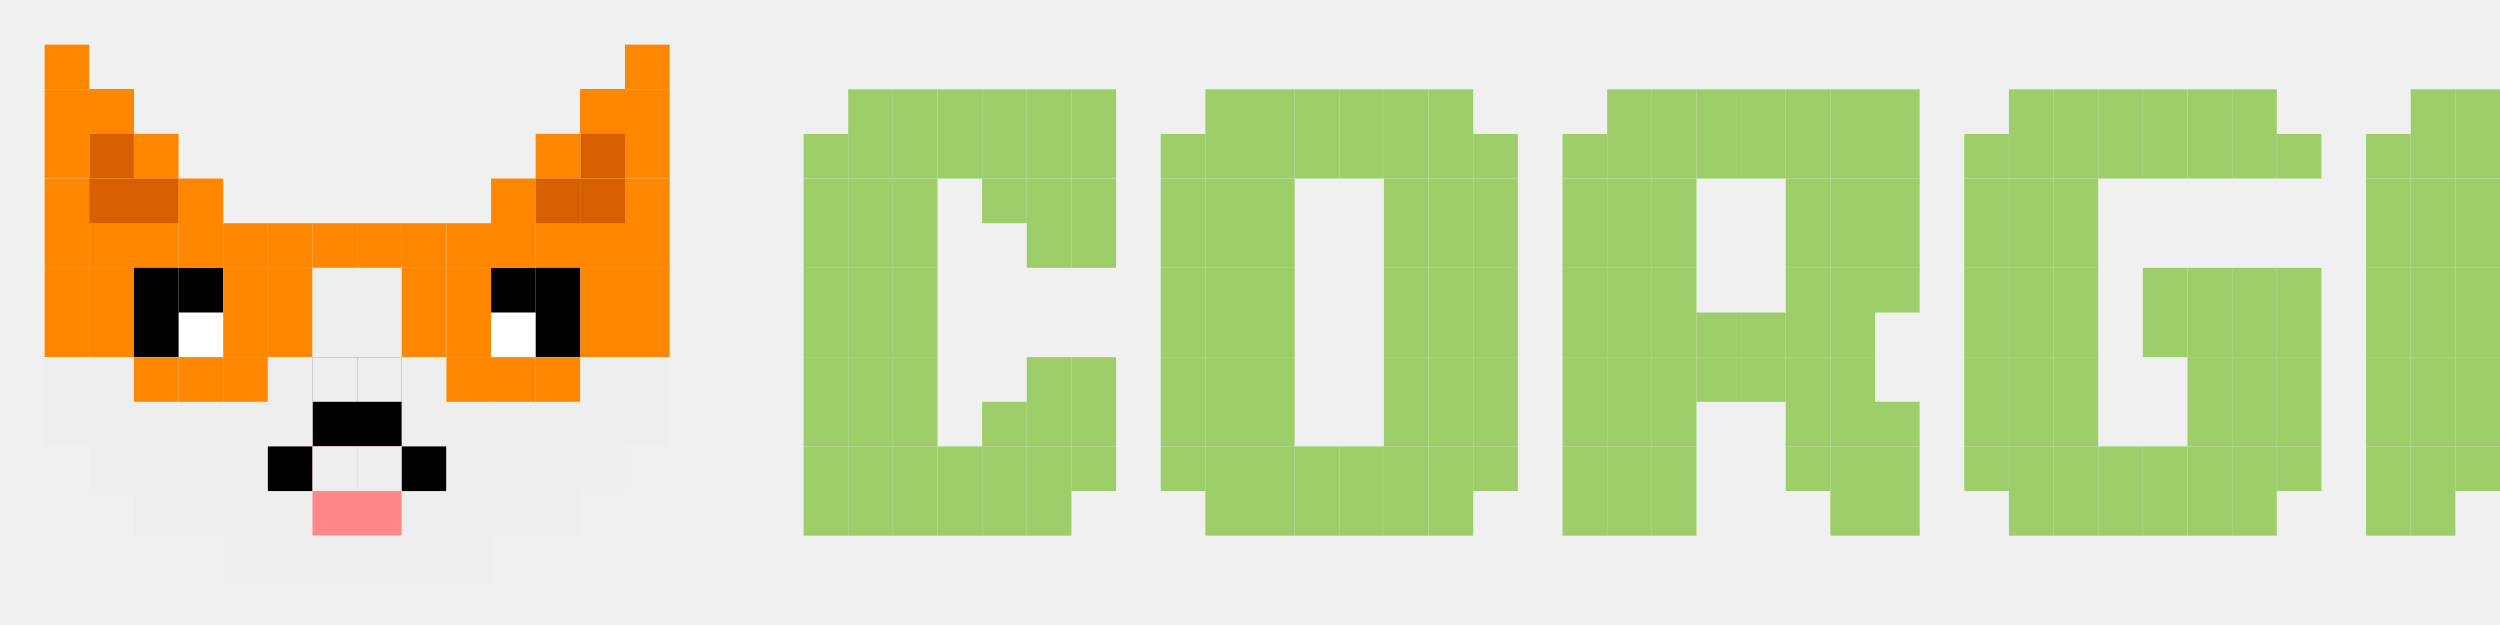
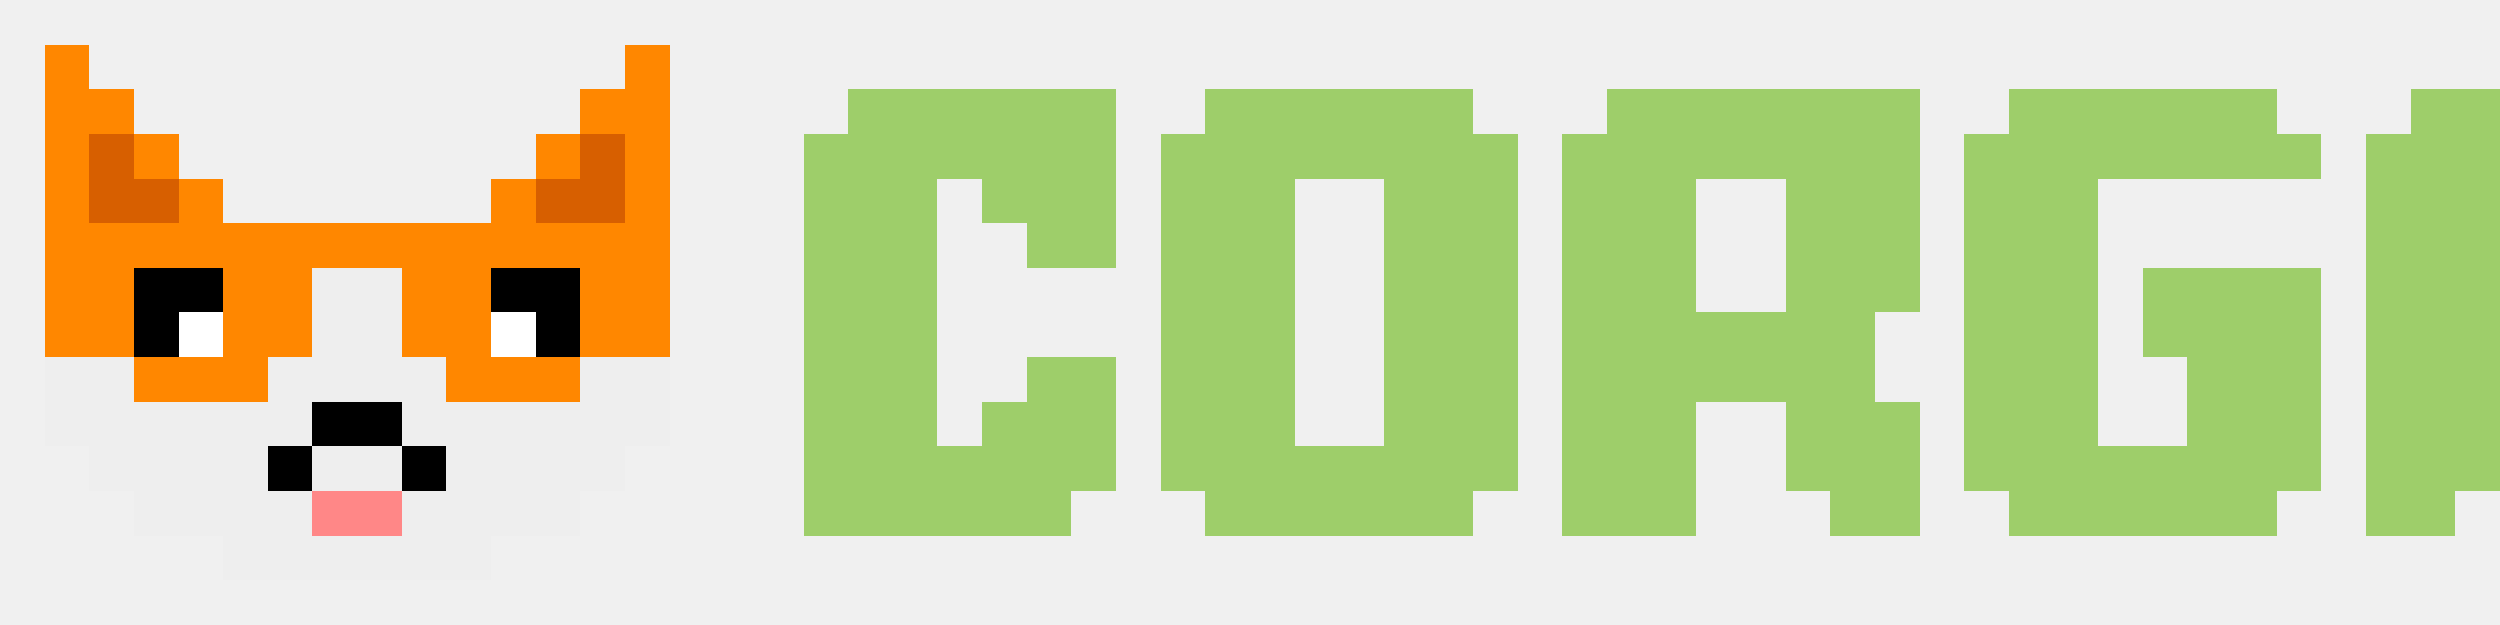
<svg xmlns="http://www.w3.org/2000/svg" width="504" height="126" viewBox="0 0 504 126">
  <g transform="translate(0 0)" font-family="ui-monospace, SFMono-Regular, Menlo, Consolas, 'DejaVu Sans Mono', 'Liberation Mono', monospace" font-size="15">
-     <rect x="9" y="9" width="9" height="9" fill="#ff8700" />
-     <rect x="126" y="9" width="9" height="9" fill="#ff8700" />
-     <rect x="18" y="18" width="9" height="18" fill="#d75f00" />
-     <rect x="117" y="18" width="9" height="18" fill="#d75f00" />
-     <rect x="9" y="18" width="9" height="18" fill="#ff8700" />
-     <rect x="18" y="18" width="9" height="9" fill="#ff8700" />
-     <rect x="27" y="27" width="9" height="9" fill="#ff8700" />
-     <rect x="108" y="27" width="9" height="9" fill="#ff8700" />
-     <rect x="117" y="18" width="9" height="9" fill="#ff8700" />
-     <rect x="126" y="18" width="9" height="18" fill="#ff8700" />
-     <rect x="162" y="27" width="9" height="9" fill="#9ece6a" />
-     <rect x="171" y="18" width="9" height="18" fill="#9ece6a" />
-     <rect x="180" y="18" width="9" height="18" fill="#9ece6a" />
-     <rect x="189" y="18" width="9" height="18" fill="#9ece6a" />
-     <rect x="198" y="18" width="9" height="18" fill="#9ece6a" />
-     <rect x="207" y="18" width="9" height="18" fill="#9ece6a" />
-     <rect x="216" y="18" width="9" height="18" fill="#9ece6a" />
-     <rect x="234" y="27" width="9" height="9" fill="#9ece6a" />
-     <rect x="243" y="18" width="9" height="18" fill="#9ece6a" />
-     <rect x="252" y="18" width="9" height="18" fill="#9ece6a" />
-     <rect x="261" y="18" width="9" height="18" fill="#9ece6a" />
-     <rect x="270" y="18" width="9" height="18" fill="#9ece6a" />
-     <rect x="279" y="18" width="9" height="18" fill="#9ece6a" />
-     <rect x="288" y="18" width="9" height="18" fill="#9ece6a" />
-     <rect x="297" y="27" width="9" height="9" fill="#9ece6a" />
-     <rect x="315" y="27" width="9" height="9" fill="#9ece6a" />
-     <rect x="324" y="18" width="9" height="18" fill="#9ece6a" />
-     <rect x="333" y="18" width="9" height="18" fill="#9ece6a" />
-     <rect x="342" y="18" width="9" height="18" fill="#9ece6a" />
-     <rect x="351" y="18" width="9" height="18" fill="#9ece6a" />
-     <rect x="360" y="18" width="9" height="18" fill="#9ece6a" />
-     <rect x="369" y="18" width="9" height="18" fill="#9ece6a" />
-     <rect x="378" y="18" width="9" height="18" fill="#9ece6a" />
-     <rect x="396" y="27" width="9" height="9" fill="#9ece6a" />
-     <rect x="405" y="18" width="9" height="18" fill="#9ece6a" />
-     <rect x="414" y="18" width="9" height="18" fill="#9ece6a" />
-     <rect x="423" y="18" width="9" height="18" fill="#9ece6a" />
-     <rect x="432" y="18" width="9" height="18" fill="#9ece6a" />
-     <rect x="441" y="18" width="9" height="18" fill="#9ece6a" />
-     <rect x="450" y="18" width="9" height="18" fill="#9ece6a" />
-     <rect x="459" y="27" width="9" height="9" fill="#9ece6a" />
-     <rect x="477" y="27" width="9" height="9" fill="#9ece6a" />
-     <rect x="486" y="18" width="9" height="18" fill="#9ece6a" />
-     <rect x="495" y="18" width="9" height="18" fill="#9ece6a" />
-     <rect x="18" y="36" width="18" height="18" fill="#ff8700" />
-     <rect x="108" y="36" width="18" height="18" fill="#ff8700" />
-     <rect x="9" y="36" width="9" height="18" fill="#ff8700" />
-     <rect x="18" y="36" width="9" height="9" fill="#d75f00" />
-     <rect x="27" y="36" width="9" height="9" fill="#d75f00" />
-     <rect x="36" y="36" width="9" height="18" fill="#ff8700" />
-     <rect x="45" y="45" width="9" height="9" fill="#ff8700" />
-     <rect x="54" y="45" width="9" height="9" fill="#ff8700" />
-     <rect x="63" y="45" width="9" height="9" fill="#ff8700" />
-     <rect x="72" y="45" width="9" height="9" fill="#ff8700" />
-     <rect x="81" y="45" width="9" height="9" fill="#ff8700" />
-     <rect x="90" y="45" width="9" height="9" fill="#ff8700" />
-     <rect x="99" y="36" width="9" height="18" fill="#ff8700" />
-     <rect x="108" y="36" width="9" height="9" fill="#d75f00" />
-     <rect x="117" y="36" width="9" height="9" fill="#d75f00" />
-     <rect x="126" y="36" width="9" height="18" fill="#ff8700" />
-     <rect x="162" y="36" width="9" height="18" fill="#9ece6a" />
-     <rect x="171" y="36" width="9" height="18" fill="#9ece6a" />
-     <rect x="180" y="36" width="9" height="18" fill="#9ece6a" />
-     <rect x="198" y="36" width="9" height="9" fill="#9ece6a" />
-     <rect x="207" y="36" width="9" height="18" fill="#9ece6a" />
-     <rect x="216" y="36" width="9" height="18" fill="#9ece6a" />
-     <rect x="234" y="36" width="9" height="18" fill="#9ece6a" />
-     <rect x="243" y="36" width="9" height="18" fill="#9ece6a" />
-     <rect x="252" y="36" width="9" height="18" fill="#9ece6a" />
-     <rect x="279" y="36" width="9" height="18" fill="#9ece6a" />
-     <rect x="288" y="36" width="9" height="18" fill="#9ece6a" />
-     <rect x="297" y="36" width="9" height="18" fill="#9ece6a" />
-     <rect x="315" y="36" width="9" height="18" fill="#9ece6a" />
-     <rect x="324" y="36" width="9" height="18" fill="#9ece6a" />
-     <rect x="333" y="36" width="9" height="18" fill="#9ece6a" />
-     <rect x="360" y="36" width="9" height="18" fill="#9ece6a" />
-     <rect x="369" y="36" width="9" height="18" fill="#9ece6a" />
-     <rect x="378" y="36" width="9" height="18" fill="#9ece6a" />
-     <rect x="396" y="36" width="9" height="18" fill="#9ece6a" />
-     <rect x="405" y="36" width="9" height="18" fill="#9ece6a" />
-     <rect x="414" y="36" width="9" height="18" fill="#9ece6a" />
-     <rect x="477" y="36" width="9" height="18" fill="#9ece6a" />
-     <rect x="486" y="36" width="9" height="18" fill="#9ece6a" />
-     <rect x="495" y="36" width="9" height="18" fill="#9ece6a" />
-     <rect x="36" y="54" width="9" height="18" fill="#ffffff" />
-     <rect x="99" y="54" width="9" height="18" fill="#ffffff" />
-     <rect x="9" y="54" width="9" height="18" fill="#ff8700" />
-     <rect x="18" y="54" width="9" height="18" fill="#ff8700" />
-     <rect x="27" y="54" width="9" height="18" fill="#000000" />
-     <rect x="36" y="54" width="9" height="9" fill="#000000" />
-     <rect x="45" y="54" width="9" height="18" fill="#ff8700" />
-     <rect x="54" y="54" width="9" height="18" fill="#ff8700" />
-     <rect x="63" y="54" width="9" height="18" fill="#eeeeee" />
-     <rect x="72" y="54" width="9" height="18" fill="#eeeeee" />
-     <rect x="81" y="54" width="9" height="18" fill="#ff8700" />
-     <rect x="90" y="54" width="9" height="18" fill="#ff8700" />
-     <rect x="99" y="54" width="9" height="9" fill="#000000" />
-     <rect x="108" y="54" width="9" height="18" fill="#000000" />
-     <rect x="117" y="54" width="9" height="18" fill="#ff8700" />
-     <rect x="126" y="54" width="9" height="18" fill="#ff8700" />
-     <rect x="162" y="54" width="9" height="18" fill="#9ece6a" />
-     <rect x="171" y="54" width="9" height="18" fill="#9ece6a" />
-     <rect x="180" y="54" width="9" height="18" fill="#9ece6a" />
-     <rect x="234" y="54" width="9" height="18" fill="#9ece6a" />
-     <rect x="243" y="54" width="9" height="18" fill="#9ece6a" />
-     <rect x="252" y="54" width="9" height="18" fill="#9ece6a" />
-     <rect x="279" y="54" width="9" height="18" fill="#9ece6a" />
-     <rect x="288" y="54" width="9" height="18" fill="#9ece6a" />
-     <rect x="297" y="54" width="9" height="18" fill="#9ece6a" />
-     <rect x="315" y="54" width="9" height="18" fill="#9ece6a" />
-     <rect x="324" y="54" width="9" height="18" fill="#9ece6a" />
-     <rect x="333" y="54" width="9" height="18" fill="#9ece6a" />
-     <rect x="342" y="63" width="9" height="9" fill="#9ece6a" />
-     <rect x="351" y="63" width="9" height="9" fill="#9ece6a" />
-     <rect x="360" y="54" width="9" height="18" fill="#9ece6a" />
-     <rect x="369" y="54" width="9" height="18" fill="#9ece6a" />
-     <rect x="378" y="54" width="9" height="9" fill="#9ece6a" />
-     <rect x="396" y="54" width="9" height="18" fill="#9ece6a" />
-     <rect x="405" y="54" width="9" height="18" fill="#9ece6a" />
-     <rect x="414" y="54" width="9" height="18" fill="#9ece6a" />
-     <rect x="432" y="54" width="9" height="18" fill="#9ece6a" />
-     <rect x="441" y="54" width="9" height="18" fill="#9ece6a" />
-     <rect x="450" y="54" width="9" height="18" fill="#9ece6a" />
-     <rect x="459" y="54" width="9" height="18" fill="#9ece6a" />
-     <rect x="477" y="54" width="9" height="18" fill="#9ece6a" />
-     <rect x="486" y="54" width="9" height="18" fill="#9ece6a" />
-     <rect x="495" y="54" width="9" height="18" fill="#9ece6a" />
-     <rect x="27" y="72" width="27" height="18" fill="#eeeeee" />
-     <rect x="63" y="72" width="18" height="18" fill="#000000" />
-     <rect x="90" y="72" width="27" height="18" fill="#eeeeee" />
-     <rect x="9" y="72" width="9" height="18" fill="#eeeeee" />
-     <rect x="18" y="72" width="9" height="18" fill="#eeeeee" />
-     <rect x="27" y="72" width="9" height="9" fill="#ff8700" />
-     <rect x="36" y="72" width="9" height="9" fill="#ff8700" />
-     <rect x="45" y="72" width="9" height="9" fill="#ff8700" />
-     <rect x="54" y="72" width="9" height="18" fill="#eeeeee" />
-     <rect x="63" y="72" width="9" height="9" fill="#eeeeee" />
-     <rect x="72" y="72" width="9" height="9" fill="#eeeeee" />
-     <rect x="81" y="72" width="9" height="18" fill="#eeeeee" />
-     <rect x="90" y="72" width="9" height="9" fill="#ff8700" />
-     <rect x="99" y="72" width="9" height="9" fill="#ff8700" />
-     <rect x="108" y="72" width="9" height="9" fill="#ff8700" />
-     <rect x="117" y="72" width="9" height="18" fill="#eeeeee" />
-     <rect x="126" y="72" width="9" height="18" fill="#eeeeee" />
-     <rect x="162" y="72" width="9" height="18" fill="#9ece6a" />
-     <rect x="171" y="72" width="9" height="18" fill="#9ece6a" />
-     <rect x="180" y="72" width="9" height="18" fill="#9ece6a" />
-     <rect x="198" y="81" width="9" height="9" fill="#9ece6a" />
-     <rect x="207" y="72" width="9" height="18" fill="#9ece6a" />
-     <rect x="216" y="72" width="9" height="18" fill="#9ece6a" />
-     <rect x="234" y="72" width="9" height="18" fill="#9ece6a" />
-     <rect x="243" y="72" width="9" height="18" fill="#9ece6a" />
-     <rect x="252" y="72" width="9" height="18" fill="#9ece6a" />
-     <rect x="279" y="72" width="9" height="18" fill="#9ece6a" />
-     <rect x="288" y="72" width="9" height="18" fill="#9ece6a" />
-     <rect x="297" y="72" width="9" height="18" fill="#9ece6a" />
-     <rect x="315" y="72" width="9" height="18" fill="#9ece6a" />
-     <rect x="324" y="72" width="9" height="18" fill="#9ece6a" />
-     <rect x="333" y="72" width="9" height="18" fill="#9ece6a" />
-     <rect x="342" y="72" width="9" height="9" fill="#9ece6a" />
-     <rect x="351" y="72" width="9" height="9" fill="#9ece6a" />
-     <rect x="360" y="72" width="9" height="18" fill="#9ece6a" />
-     <rect x="369" y="72" width="9" height="18" fill="#9ece6a" />
-     <rect x="378" y="81" width="9" height="9" fill="#9ece6a" />
-     <rect x="396" y="72" width="9" height="18" fill="#9ece6a" />
-     <rect x="405" y="72" width="9" height="18" fill="#9ece6a" />
-     <rect x="414" y="72" width="9" height="18" fill="#9ece6a" />
-     <rect x="441" y="72" width="9" height="18" fill="#9ece6a" />
-     <rect x="450" y="72" width="9" height="18" fill="#9ece6a" />
-     <rect x="459" y="72" width="9" height="18" fill="#9ece6a" />
-     <rect x="477" y="72" width="9" height="18" fill="#9ece6a" />
-     <rect x="486" y="72" width="9" height="18" fill="#9ece6a" />
-     <rect x="495" y="72" width="9" height="18" fill="#9ece6a" />
-     <rect x="54" y="90" width="9" height="18" fill="#eeeeee" />
-     <rect x="63" y="90" width="18" height="18" fill="#ff8787" />
-     <rect x="81" y="90" width="9" height="18" fill="#eeeeee" />
-     <rect x="18" y="90" width="9" height="9" fill="#eeeeee" />
-     <rect x="27" y="90" width="9" height="18" fill="#eeeeee" />
-     <rect x="36" y="90" width="9" height="18" fill="#eeeeee" />
-     <rect x="45" y="90" width="9" height="18" fill="#eeeeee" />
-     <rect x="54" y="90" width="9" height="9" fill="#000000" />
-     <rect x="63" y="90" width="9" height="9" fill="#eeeeee" />
-     <rect x="72" y="90" width="9" height="9" fill="#eeeeee" />
-     <rect x="81" y="90" width="9" height="9" fill="#000000" />
-     <rect x="90" y="90" width="9" height="18" fill="#eeeeee" />
-     <rect x="99" y="90" width="9" height="18" fill="#eeeeee" />
-     <rect x="108" y="90" width="9" height="18" fill="#eeeeee" />
-     <rect x="117" y="90" width="9" height="9" fill="#eeeeee" />
-     <rect x="162" y="90" width="9" height="18" fill="#9ece6a" />
-     <rect x="171" y="90" width="9" height="18" fill="#9ece6a" />
-     <rect x="180" y="90" width="9" height="18" fill="#9ece6a" />
-     <rect x="189" y="90" width="9" height="18" fill="#9ece6a" />
-     <rect x="198" y="90" width="9" height="18" fill="#9ece6a" />
-     <rect x="207" y="90" width="9" height="18" fill="#9ece6a" />
-     <rect x="216" y="90" width="9" height="9" fill="#9ece6a" />
-     <rect x="234" y="90" width="9" height="9" fill="#9ece6a" />
-     <rect x="243" y="90" width="9" height="18" fill="#9ece6a" />
-     <rect x="252" y="90" width="9" height="18" fill="#9ece6a" />
-     <rect x="261" y="90" width="9" height="18" fill="#9ece6a" />
-     <rect x="270" y="90" width="9" height="18" fill="#9ece6a" />
-     <rect x="279" y="90" width="9" height="18" fill="#9ece6a" />
-     <rect x="288" y="90" width="9" height="18" fill="#9ece6a" />
-     <rect x="297" y="90" width="9" height="9" fill="#9ece6a" />
-     <rect x="315" y="90" width="9" height="18" fill="#9ece6a" />
-     <rect x="324" y="90" width="9" height="18" fill="#9ece6a" />
-     <rect x="333" y="90" width="9" height="18" fill="#9ece6a" />
-     <rect x="360" y="90" width="9" height="9" fill="#9ece6a" />
-     <rect x="369" y="90" width="9" height="18" fill="#9ece6a" />
-     <rect x="378" y="90" width="9" height="18" fill="#9ece6a" />
-     <rect x="396" y="90" width="9" height="9" fill="#9ece6a" />
-     <rect x="405" y="90" width="9" height="18" fill="#9ece6a" />
-     <rect x="414" y="90" width="9" height="18" fill="#9ece6a" />
-     <rect x="423" y="90" width="9" height="18" fill="#9ece6a" />
-     <rect x="432" y="90" width="9" height="18" fill="#9ece6a" />
-     <rect x="441" y="90" width="9" height="18" fill="#9ece6a" />
-     <rect x="450" y="90" width="9" height="18" fill="#9ece6a" />
-     <rect x="459" y="90" width="9" height="9" fill="#9ece6a" />
-     <rect x="477" y="90" width="9" height="18" fill="#9ece6a" />
-     <rect x="486" y="90" width="9" height="18" fill="#9ece6a" />
-     <rect x="495" y="90" width="9" height="9" fill="#9ece6a" />
-     <rect x="45" y="108" width="9" height="9" fill="#eeeeee" />
-     <rect x="54" y="108" width="9" height="9" fill="#eeeeee" />
-     <rect x="63" y="108" width="9" height="9" fill="#eeeeee" />
-     <rect x="72" y="108" width="9" height="9" fill="#eeeeee" />
-     <rect x="81" y="108" width="9" height="9" fill="#eeeeee" />
-     <rect x="90" y="108" width="9" height="9" fill="#eeeeee" />
+     <rect x="9" y="9" width="9" height="9" fill="#ff8700" shape-rendering="crispEdges" />
+     <rect x="126" y="9" width="9" height="9" fill="#ff8700" shape-rendering="crispEdges" />
+     <rect x="18" y="18" width="9" height="18" fill="#d75f00" shape-rendering="crispEdges" />
+     <rect x="117" y="18" width="9" height="18" fill="#d75f00" shape-rendering="crispEdges" />
+     <rect x="9" y="18" width="9" height="18" fill="#ff8700" shape-rendering="crispEdges" />
+     <rect x="18" y="18" width="9" height="9" fill="#ff8700" shape-rendering="crispEdges" />
+     <rect x="27" y="27" width="9" height="9" fill="#ff8700" shape-rendering="crispEdges" />
+     <rect x="108" y="27" width="9" height="9" fill="#ff8700" shape-rendering="crispEdges" />
+     <rect x="117" y="18" width="9" height="9" fill="#ff8700" shape-rendering="crispEdges" />
+     <rect x="126" y="18" width="9" height="18" fill="#ff8700" shape-rendering="crispEdges" />
+     <rect x="162" y="27" width="9" height="9" fill="#9ece6a" shape-rendering="crispEdges" />
+     <rect x="171" y="18" width="9" height="18" fill="#9ece6a" shape-rendering="crispEdges" />
+     <rect x="180" y="18" width="9" height="18" fill="#9ece6a" shape-rendering="crispEdges" />
+     <rect x="189" y="18" width="9" height="18" fill="#9ece6a" shape-rendering="crispEdges" />
+     <rect x="198" y="18" width="9" height="18" fill="#9ece6a" shape-rendering="crispEdges" />
+     <rect x="207" y="18" width="9" height="18" fill="#9ece6a" shape-rendering="crispEdges" />
+     <rect x="216" y="18" width="9" height="18" fill="#9ece6a" shape-rendering="crispEdges" />
+     <rect x="234" y="27" width="9" height="9" fill="#9ece6a" shape-rendering="crispEdges" />
+     <rect x="243" y="18" width="9" height="18" fill="#9ece6a" shape-rendering="crispEdges" />
+     <rect x="252" y="18" width="9" height="18" fill="#9ece6a" shape-rendering="crispEdges" />
+     <rect x="261" y="18" width="9" height="18" fill="#9ece6a" shape-rendering="crispEdges" />
+     <rect x="270" y="18" width="9" height="18" fill="#9ece6a" shape-rendering="crispEdges" />
+     <rect x="279" y="18" width="9" height="18" fill="#9ece6a" shape-rendering="crispEdges" />
+     <rect x="288" y="18" width="9" height="18" fill="#9ece6a" shape-rendering="crispEdges" />
+     <rect x="297" y="27" width="9" height="9" fill="#9ece6a" shape-rendering="crispEdges" />
+     <rect x="315" y="27" width="9" height="9" fill="#9ece6a" shape-rendering="crispEdges" />
+     <rect x="324" y="18" width="9" height="18" fill="#9ece6a" shape-rendering="crispEdges" />
+     <rect x="333" y="18" width="9" height="18" fill="#9ece6a" shape-rendering="crispEdges" />
+     <rect x="342" y="18" width="9" height="18" fill="#9ece6a" shape-rendering="crispEdges" />
+     <rect x="351" y="18" width="9" height="18" fill="#9ece6a" shape-rendering="crispEdges" />
+     <rect x="360" y="18" width="9" height="18" fill="#9ece6a" shape-rendering="crispEdges" />
+     <rect x="369" y="18" width="9" height="18" fill="#9ece6a" shape-rendering="crispEdges" />
+     <rect x="378" y="18" width="9" height="18" fill="#9ece6a" shape-rendering="crispEdges" />
+     <rect x="396" y="27" width="9" height="9" fill="#9ece6a" shape-rendering="crispEdges" />
+     <rect x="405" y="18" width="9" height="18" fill="#9ece6a" shape-rendering="crispEdges" />
+     <rect x="414" y="18" width="9" height="18" fill="#9ece6a" shape-rendering="crispEdges" />
+     <rect x="423" y="18" width="9" height="18" fill="#9ece6a" shape-rendering="crispEdges" />
+     <rect x="432" y="18" width="9" height="18" fill="#9ece6a" shape-rendering="crispEdges" />
+     <rect x="441" y="18" width="9" height="18" fill="#9ece6a" shape-rendering="crispEdges" />
+     <rect x="450" y="18" width="9" height="18" fill="#9ece6a" shape-rendering="crispEdges" />
+     <rect x="459" y="27" width="9" height="9" fill="#9ece6a" shape-rendering="crispEdges" />
+     <rect x="477" y="27" width="9" height="9" fill="#9ece6a" shape-rendering="crispEdges" />
+     <rect x="486" y="18" width="9" height="18" fill="#9ece6a" shape-rendering="crispEdges" />
+     <rect x="495" y="18" width="9" height="18" fill="#9ece6a" shape-rendering="crispEdges" />
+     <rect x="18" y="36" width="18" height="18" fill="#ff8700" shape-rendering="crispEdges" />
+     <rect x="108" y="36" width="18" height="18" fill="#ff8700" shape-rendering="crispEdges" />
+     <rect x="9" y="36" width="9" height="18" fill="#ff8700" shape-rendering="crispEdges" />
+     <rect x="18" y="36" width="9" height="9" fill="#d75f00" shape-rendering="crispEdges" />
+     <rect x="27" y="36" width="9" height="9" fill="#d75f00" shape-rendering="crispEdges" />
+     <rect x="36" y="36" width="9" height="18" fill="#ff8700" shape-rendering="crispEdges" />
+     <rect x="45" y="45" width="9" height="9" fill="#ff8700" shape-rendering="crispEdges" />
+     <rect x="54" y="45" width="9" height="9" fill="#ff8700" shape-rendering="crispEdges" />
+     <rect x="63" y="45" width="9" height="9" fill="#ff8700" shape-rendering="crispEdges" />
+     <rect x="72" y="45" width="9" height="9" fill="#ff8700" shape-rendering="crispEdges" />
+     <rect x="81" y="45" width="9" height="9" fill="#ff8700" shape-rendering="crispEdges" />
+     <rect x="90" y="45" width="9" height="9" fill="#ff8700" shape-rendering="crispEdges" />
+     <rect x="99" y="36" width="9" height="18" fill="#ff8700" shape-rendering="crispEdges" />
+     <rect x="108" y="36" width="9" height="9" fill="#d75f00" shape-rendering="crispEdges" />
+     <rect x="117" y="36" width="9" height="9" fill="#d75f00" shape-rendering="crispEdges" />
+     <rect x="126" y="36" width="9" height="18" fill="#ff8700" shape-rendering="crispEdges" />
+     <rect x="162" y="36" width="9" height="18" fill="#9ece6a" shape-rendering="crispEdges" />
+     <rect x="171" y="36" width="9" height="18" fill="#9ece6a" shape-rendering="crispEdges" />
+     <rect x="180" y="36" width="9" height="18" fill="#9ece6a" shape-rendering="crispEdges" />
+     <rect x="198" y="36" width="9" height="9" fill="#9ece6a" shape-rendering="crispEdges" />
+     <rect x="207" y="36" width="9" height="18" fill="#9ece6a" shape-rendering="crispEdges" />
+     <rect x="216" y="36" width="9" height="18" fill="#9ece6a" shape-rendering="crispEdges" />
+     <rect x="234" y="36" width="9" height="18" fill="#9ece6a" shape-rendering="crispEdges" />
+     <rect x="243" y="36" width="9" height="18" fill="#9ece6a" shape-rendering="crispEdges" />
+     <rect x="252" y="36" width="9" height="18" fill="#9ece6a" shape-rendering="crispEdges" />
+     <rect x="279" y="36" width="9" height="18" fill="#9ece6a" shape-rendering="crispEdges" />
+     <rect x="288" y="36" width="9" height="18" fill="#9ece6a" shape-rendering="crispEdges" />
+     <rect x="297" y="36" width="9" height="18" fill="#9ece6a" shape-rendering="crispEdges" />
+     <rect x="315" y="36" width="9" height="18" fill="#9ece6a" shape-rendering="crispEdges" />
+     <rect x="324" y="36" width="9" height="18" fill="#9ece6a" shape-rendering="crispEdges" />
+     <rect x="333" y="36" width="9" height="18" fill="#9ece6a" shape-rendering="crispEdges" />
+     <rect x="360" y="36" width="9" height="18" fill="#9ece6a" shape-rendering="crispEdges" />
+     <rect x="369" y="36" width="9" height="18" fill="#9ece6a" shape-rendering="crispEdges" />
+     <rect x="378" y="36" width="9" height="18" fill="#9ece6a" shape-rendering="crispEdges" />
+     <rect x="396" y="36" width="9" height="18" fill="#9ece6a" shape-rendering="crispEdges" />
+     <rect x="405" y="36" width="9" height="18" fill="#9ece6a" shape-rendering="crispEdges" />
+     <rect x="414" y="36" width="9" height="18" fill="#9ece6a" shape-rendering="crispEdges" />
+     <rect x="477" y="36" width="9" height="18" fill="#9ece6a" shape-rendering="crispEdges" />
+     <rect x="486" y="36" width="9" height="18" fill="#9ece6a" shape-rendering="crispEdges" />
+     <rect x="495" y="36" width="9" height="18" fill="#9ece6a" shape-rendering="crispEdges" />
+     <rect x="36" y="54" width="9" height="18" fill="#ffffff" shape-rendering="crispEdges" />
+     <rect x="99" y="54" width="9" height="18" fill="#ffffff" shape-rendering="crispEdges" />
+     <rect x="9" y="54" width="9" height="18" fill="#ff8700" shape-rendering="crispEdges" />
+     <rect x="18" y="54" width="9" height="18" fill="#ff8700" shape-rendering="crispEdges" />
+     <rect x="27" y="54" width="9" height="18" fill="#000000" shape-rendering="crispEdges" />
+     <rect x="36" y="54" width="9" height="9" fill="#000000" shape-rendering="crispEdges" />
+     <rect x="45" y="54" width="9" height="18" fill="#ff8700" shape-rendering="crispEdges" />
+     <rect x="54" y="54" width="9" height="18" fill="#ff8700" shape-rendering="crispEdges" />
+     <rect x="63" y="54" width="9" height="18" fill="#eeeeee" shape-rendering="crispEdges" />
+     <rect x="72" y="54" width="9" height="18" fill="#eeeeee" shape-rendering="crispEdges" />
+     <rect x="81" y="54" width="9" height="18" fill="#ff8700" shape-rendering="crispEdges" />
+     <rect x="90" y="54" width="9" height="18" fill="#ff8700" shape-rendering="crispEdges" />
+     <rect x="99" y="54" width="9" height="9" fill="#000000" shape-rendering="crispEdges" />
+     <rect x="108" y="54" width="9" height="18" fill="#000000" shape-rendering="crispEdges" />
+     <rect x="117" y="54" width="9" height="18" fill="#ff8700" shape-rendering="crispEdges" />
+     <rect x="126" y="54" width="9" height="18" fill="#ff8700" shape-rendering="crispEdges" />
+     <rect x="162" y="54" width="9" height="18" fill="#9ece6a" shape-rendering="crispEdges" />
+     <rect x="171" y="54" width="9" height="18" fill="#9ece6a" shape-rendering="crispEdges" />
+     <rect x="180" y="54" width="9" height="18" fill="#9ece6a" shape-rendering="crispEdges" />
+     <rect x="234" y="54" width="9" height="18" fill="#9ece6a" shape-rendering="crispEdges" />
+     <rect x="243" y="54" width="9" height="18" fill="#9ece6a" shape-rendering="crispEdges" />
+     <rect x="252" y="54" width="9" height="18" fill="#9ece6a" shape-rendering="crispEdges" />
+     <rect x="279" y="54" width="9" height="18" fill="#9ece6a" shape-rendering="crispEdges" />
+     <rect x="288" y="54" width="9" height="18" fill="#9ece6a" shape-rendering="crispEdges" />
+     <rect x="297" y="54" width="9" height="18" fill="#9ece6a" shape-rendering="crispEdges" />
+     <rect x="315" y="54" width="9" height="18" fill="#9ece6a" shape-rendering="crispEdges" />
+     <rect x="324" y="54" width="9" height="18" fill="#9ece6a" shape-rendering="crispEdges" />
+     <rect x="333" y="54" width="9" height="18" fill="#9ece6a" shape-rendering="crispEdges" />
+     <rect x="342" y="63" width="9" height="9" fill="#9ece6a" shape-rendering="crispEdges" />
+     <rect x="351" y="63" width="9" height="9" fill="#9ece6a" shape-rendering="crispEdges" />
+     <rect x="360" y="54" width="9" height="18" fill="#9ece6a" shape-rendering="crispEdges" />
+     <rect x="369" y="54" width="9" height="18" fill="#9ece6a" shape-rendering="crispEdges" />
+     <rect x="378" y="54" width="9" height="9" fill="#9ece6a" shape-rendering="crispEdges" />
+     <rect x="396" y="54" width="9" height="18" fill="#9ece6a" shape-rendering="crispEdges" />
+     <rect x="405" y="54" width="9" height="18" fill="#9ece6a" shape-rendering="crispEdges" />
+     <rect x="414" y="54" width="9" height="18" fill="#9ece6a" shape-rendering="crispEdges" />
+     <rect x="432" y="54" width="9" height="18" fill="#9ece6a" shape-rendering="crispEdges" />
+     <rect x="441" y="54" width="9" height="18" fill="#9ece6a" shape-rendering="crispEdges" />
+     <rect x="450" y="54" width="9" height="18" fill="#9ece6a" shape-rendering="crispEdges" />
+     <rect x="459" y="54" width="9" height="18" fill="#9ece6a" shape-rendering="crispEdges" />
+     <rect x="477" y="54" width="9" height="18" fill="#9ece6a" shape-rendering="crispEdges" />
+     <rect x="486" y="54" width="9" height="18" fill="#9ece6a" shape-rendering="crispEdges" />
+     <rect x="495" y="54" width="9" height="18" fill="#9ece6a" shape-rendering="crispEdges" />
+     <rect x="27" y="72" width="27" height="18" fill="#eeeeee" shape-rendering="crispEdges" />
+     <rect x="63" y="72" width="18" height="18" fill="#000000" shape-rendering="crispEdges" />
+     <rect x="90" y="72" width="27" height="18" fill="#eeeeee" shape-rendering="crispEdges" />
+     <rect x="9" y="72" width="9" height="18" fill="#eeeeee" shape-rendering="crispEdges" />
+     <rect x="18" y="72" width="9" height="18" fill="#eeeeee" shape-rendering="crispEdges" />
+     <rect x="27" y="72" width="9" height="9" fill="#ff8700" shape-rendering="crispEdges" />
+     <rect x="36" y="72" width="9" height="9" fill="#ff8700" shape-rendering="crispEdges" />
+     <rect x="45" y="72" width="9" height="9" fill="#ff8700" shape-rendering="crispEdges" />
+     <rect x="54" y="72" width="9" height="18" fill="#eeeeee" shape-rendering="crispEdges" />
+     <rect x="63" y="72" width="9" height="9" fill="#eeeeee" shape-rendering="crispEdges" />
+     <rect x="72" y="72" width="9" height="9" fill="#eeeeee" shape-rendering="crispEdges" />
+     <rect x="81" y="72" width="9" height="18" fill="#eeeeee" shape-rendering="crispEdges" />
+     <rect x="90" y="72" width="9" height="9" fill="#ff8700" shape-rendering="crispEdges" />
+     <rect x="99" y="72" width="9" height="9" fill="#ff8700" shape-rendering="crispEdges" />
+     <rect x="108" y="72" width="9" height="9" fill="#ff8700" shape-rendering="crispEdges" />
+     <rect x="117" y="72" width="9" height="18" fill="#eeeeee" shape-rendering="crispEdges" />
+     <rect x="126" y="72" width="9" height="18" fill="#eeeeee" shape-rendering="crispEdges" />
+     <rect x="162" y="72" width="9" height="18" fill="#9ece6a" shape-rendering="crispEdges" />
+     <rect x="171" y="72" width="9" height="18" fill="#9ece6a" shape-rendering="crispEdges" />
+     <rect x="180" y="72" width="9" height="18" fill="#9ece6a" shape-rendering="crispEdges" />
+     <rect x="198" y="81" width="9" height="9" fill="#9ece6a" shape-rendering="crispEdges" />
+     <rect x="207" y="72" width="9" height="18" fill="#9ece6a" shape-rendering="crispEdges" />
+     <rect x="216" y="72" width="9" height="18" fill="#9ece6a" shape-rendering="crispEdges" />
+     <rect x="234" y="72" width="9" height="18" fill="#9ece6a" shape-rendering="crispEdges" />
+     <rect x="243" y="72" width="9" height="18" fill="#9ece6a" shape-rendering="crispEdges" />
+     <rect x="252" y="72" width="9" height="18" fill="#9ece6a" shape-rendering="crispEdges" />
+     <rect x="279" y="72" width="9" height="18" fill="#9ece6a" shape-rendering="crispEdges" />
+     <rect x="288" y="72" width="9" height="18" fill="#9ece6a" shape-rendering="crispEdges" />
+     <rect x="297" y="72" width="9" height="18" fill="#9ece6a" shape-rendering="crispEdges" />
+     <rect x="315" y="72" width="9" height="18" fill="#9ece6a" shape-rendering="crispEdges" />
+     <rect x="324" y="72" width="9" height="18" fill="#9ece6a" shape-rendering="crispEdges" />
+     <rect x="333" y="72" width="9" height="18" fill="#9ece6a" shape-rendering="crispEdges" />
+     <rect x="342" y="72" width="9" height="9" fill="#9ece6a" shape-rendering="crispEdges" />
+     <rect x="351" y="72" width="9" height="9" fill="#9ece6a" shape-rendering="crispEdges" />
+     <rect x="360" y="72" width="9" height="18" fill="#9ece6a" shape-rendering="crispEdges" />
+     <rect x="369" y="72" width="9" height="18" fill="#9ece6a" shape-rendering="crispEdges" />
+     <rect x="378" y="81" width="9" height="9" fill="#9ece6a" shape-rendering="crispEdges" />
+     <rect x="396" y="72" width="9" height="18" fill="#9ece6a" shape-rendering="crispEdges" />
+     <rect x="405" y="72" width="9" height="18" fill="#9ece6a" shape-rendering="crispEdges" />
+     <rect x="414" y="72" width="9" height="18" fill="#9ece6a" shape-rendering="crispEdges" />
+     <rect x="441" y="72" width="9" height="18" fill="#9ece6a" shape-rendering="crispEdges" />
+     <rect x="450" y="72" width="9" height="18" fill="#9ece6a" shape-rendering="crispEdges" />
+     <rect x="459" y="72" width="9" height="18" fill="#9ece6a" shape-rendering="crispEdges" />
+     <rect x="477" y="72" width="9" height="18" fill="#9ece6a" shape-rendering="crispEdges" />
+     <rect x="486" y="72" width="9" height="18" fill="#9ece6a" shape-rendering="crispEdges" />
+     <rect x="495" y="72" width="9" height="18" fill="#9ece6a" shape-rendering="crispEdges" />
+     <rect x="54" y="90" width="9" height="18" fill="#eeeeee" shape-rendering="crispEdges" />
+     <rect x="63" y="90" width="18" height="18" fill="#ff8787" shape-rendering="crispEdges" />
+     <rect x="81" y="90" width="9" height="18" fill="#eeeeee" shape-rendering="crispEdges" />
+     <rect x="18" y="90" width="9" height="9" fill="#eeeeee" shape-rendering="crispEdges" />
+     <rect x="27" y="90" width="9" height="18" fill="#eeeeee" shape-rendering="crispEdges" />
+     <rect x="36" y="90" width="9" height="18" fill="#eeeeee" shape-rendering="crispEdges" />
+     <rect x="45" y="90" width="9" height="18" fill="#eeeeee" shape-rendering="crispEdges" />
+     <rect x="54" y="90" width="9" height="9" fill="#000000" shape-rendering="crispEdges" />
+     <rect x="63" y="90" width="9" height="9" fill="#eeeeee" shape-rendering="crispEdges" />
+     <rect x="72" y="90" width="9" height="9" fill="#eeeeee" shape-rendering="crispEdges" />
+     <rect x="81" y="90" width="9" height="9" fill="#000000" shape-rendering="crispEdges" />
+     <rect x="90" y="90" width="9" height="18" fill="#eeeeee" shape-rendering="crispEdges" />
+     <rect x="99" y="90" width="9" height="18" fill="#eeeeee" shape-rendering="crispEdges" />
+     <rect x="108" y="90" width="9" height="18" fill="#eeeeee" shape-rendering="crispEdges" />
+     <rect x="117" y="90" width="9" height="9" fill="#eeeeee" shape-rendering="crispEdges" />
+     <rect x="162" y="90" width="9" height="18" fill="#9ece6a" shape-rendering="crispEdges" />
+     <rect x="171" y="90" width="9" height="18" fill="#9ece6a" shape-rendering="crispEdges" />
+     <rect x="180" y="90" width="9" height="18" fill="#9ece6a" shape-rendering="crispEdges" />
+     <rect x="189" y="90" width="9" height="18" fill="#9ece6a" shape-rendering="crispEdges" />
+     <rect x="198" y="90" width="9" height="18" fill="#9ece6a" shape-rendering="crispEdges" />
+     <rect x="207" y="90" width="9" height="18" fill="#9ece6a" shape-rendering="crispEdges" />
+     <rect x="216" y="90" width="9" height="9" fill="#9ece6a" shape-rendering="crispEdges" />
+     <rect x="234" y="90" width="9" height="9" fill="#9ece6a" shape-rendering="crispEdges" />
+     <rect x="243" y="90" width="9" height="18" fill="#9ece6a" shape-rendering="crispEdges" />
+     <rect x="252" y="90" width="9" height="18" fill="#9ece6a" shape-rendering="crispEdges" />
+     <rect x="261" y="90" width="9" height="18" fill="#9ece6a" shape-rendering="crispEdges" />
+     <rect x="270" y="90" width="9" height="18" fill="#9ece6a" shape-rendering="crispEdges" />
+     <rect x="279" y="90" width="9" height="18" fill="#9ece6a" shape-rendering="crispEdges" />
+     <rect x="288" y="90" width="9" height="18" fill="#9ece6a" shape-rendering="crispEdges" />
+     <rect x="297" y="90" width="9" height="9" fill="#9ece6a" shape-rendering="crispEdges" />
+     <rect x="315" y="90" width="9" height="18" fill="#9ece6a" shape-rendering="crispEdges" />
+     <rect x="324" y="90" width="9" height="18" fill="#9ece6a" shape-rendering="crispEdges" />
+     <rect x="333" y="90" width="9" height="18" fill="#9ece6a" shape-rendering="crispEdges" />
+     <rect x="360" y="90" width="9" height="9" fill="#9ece6a" shape-rendering="crispEdges" />
+     <rect x="369" y="90" width="9" height="18" fill="#9ece6a" shape-rendering="crispEdges" />
+     <rect x="378" y="90" width="9" height="18" fill="#9ece6a" shape-rendering="crispEdges" />
+     <rect x="396" y="90" width="9" height="9" fill="#9ece6a" shape-rendering="crispEdges" />
+     <rect x="405" y="90" width="9" height="18" fill="#9ece6a" shape-rendering="crispEdges" />
+     <rect x="414" y="90" width="9" height="18" fill="#9ece6a" shape-rendering="crispEdges" />
+     <rect x="423" y="90" width="9" height="18" fill="#9ece6a" shape-rendering="crispEdges" />
+     <rect x="432" y="90" width="9" height="18" fill="#9ece6a" shape-rendering="crispEdges" />
+     <rect x="441" y="90" width="9" height="18" fill="#9ece6a" shape-rendering="crispEdges" />
+     <rect x="450" y="90" width="9" height="18" fill="#9ece6a" shape-rendering="crispEdges" />
+     <rect x="459" y="90" width="9" height="9" fill="#9ece6a" shape-rendering="crispEdges" />
+     <rect x="477" y="90" width="9" height="18" fill="#9ece6a" shape-rendering="crispEdges" />
+     <rect x="486" y="90" width="9" height="18" fill="#9ece6a" shape-rendering="crispEdges" />
+     <rect x="495" y="90" width="9" height="9" fill="#9ece6a" shape-rendering="crispEdges" />
+     <rect x="45" y="108" width="9" height="9" fill="#eeeeee" shape-rendering="crispEdges" />
+     <rect x="54" y="108" width="9" height="9" fill="#eeeeee" shape-rendering="crispEdges" />
+     <rect x="63" y="108" width="9" height="9" fill="#eeeeee" shape-rendering="crispEdges" />
+     <rect x="72" y="108" width="9" height="9" fill="#eeeeee" shape-rendering="crispEdges" />
+     <rect x="81" y="108" width="9" height="9" fill="#eeeeee" shape-rendering="crispEdges" />
+     <rect x="90" y="108" width="9" height="9" fill="#eeeeee" shape-rendering="crispEdges" />
  </g>
</svg>
